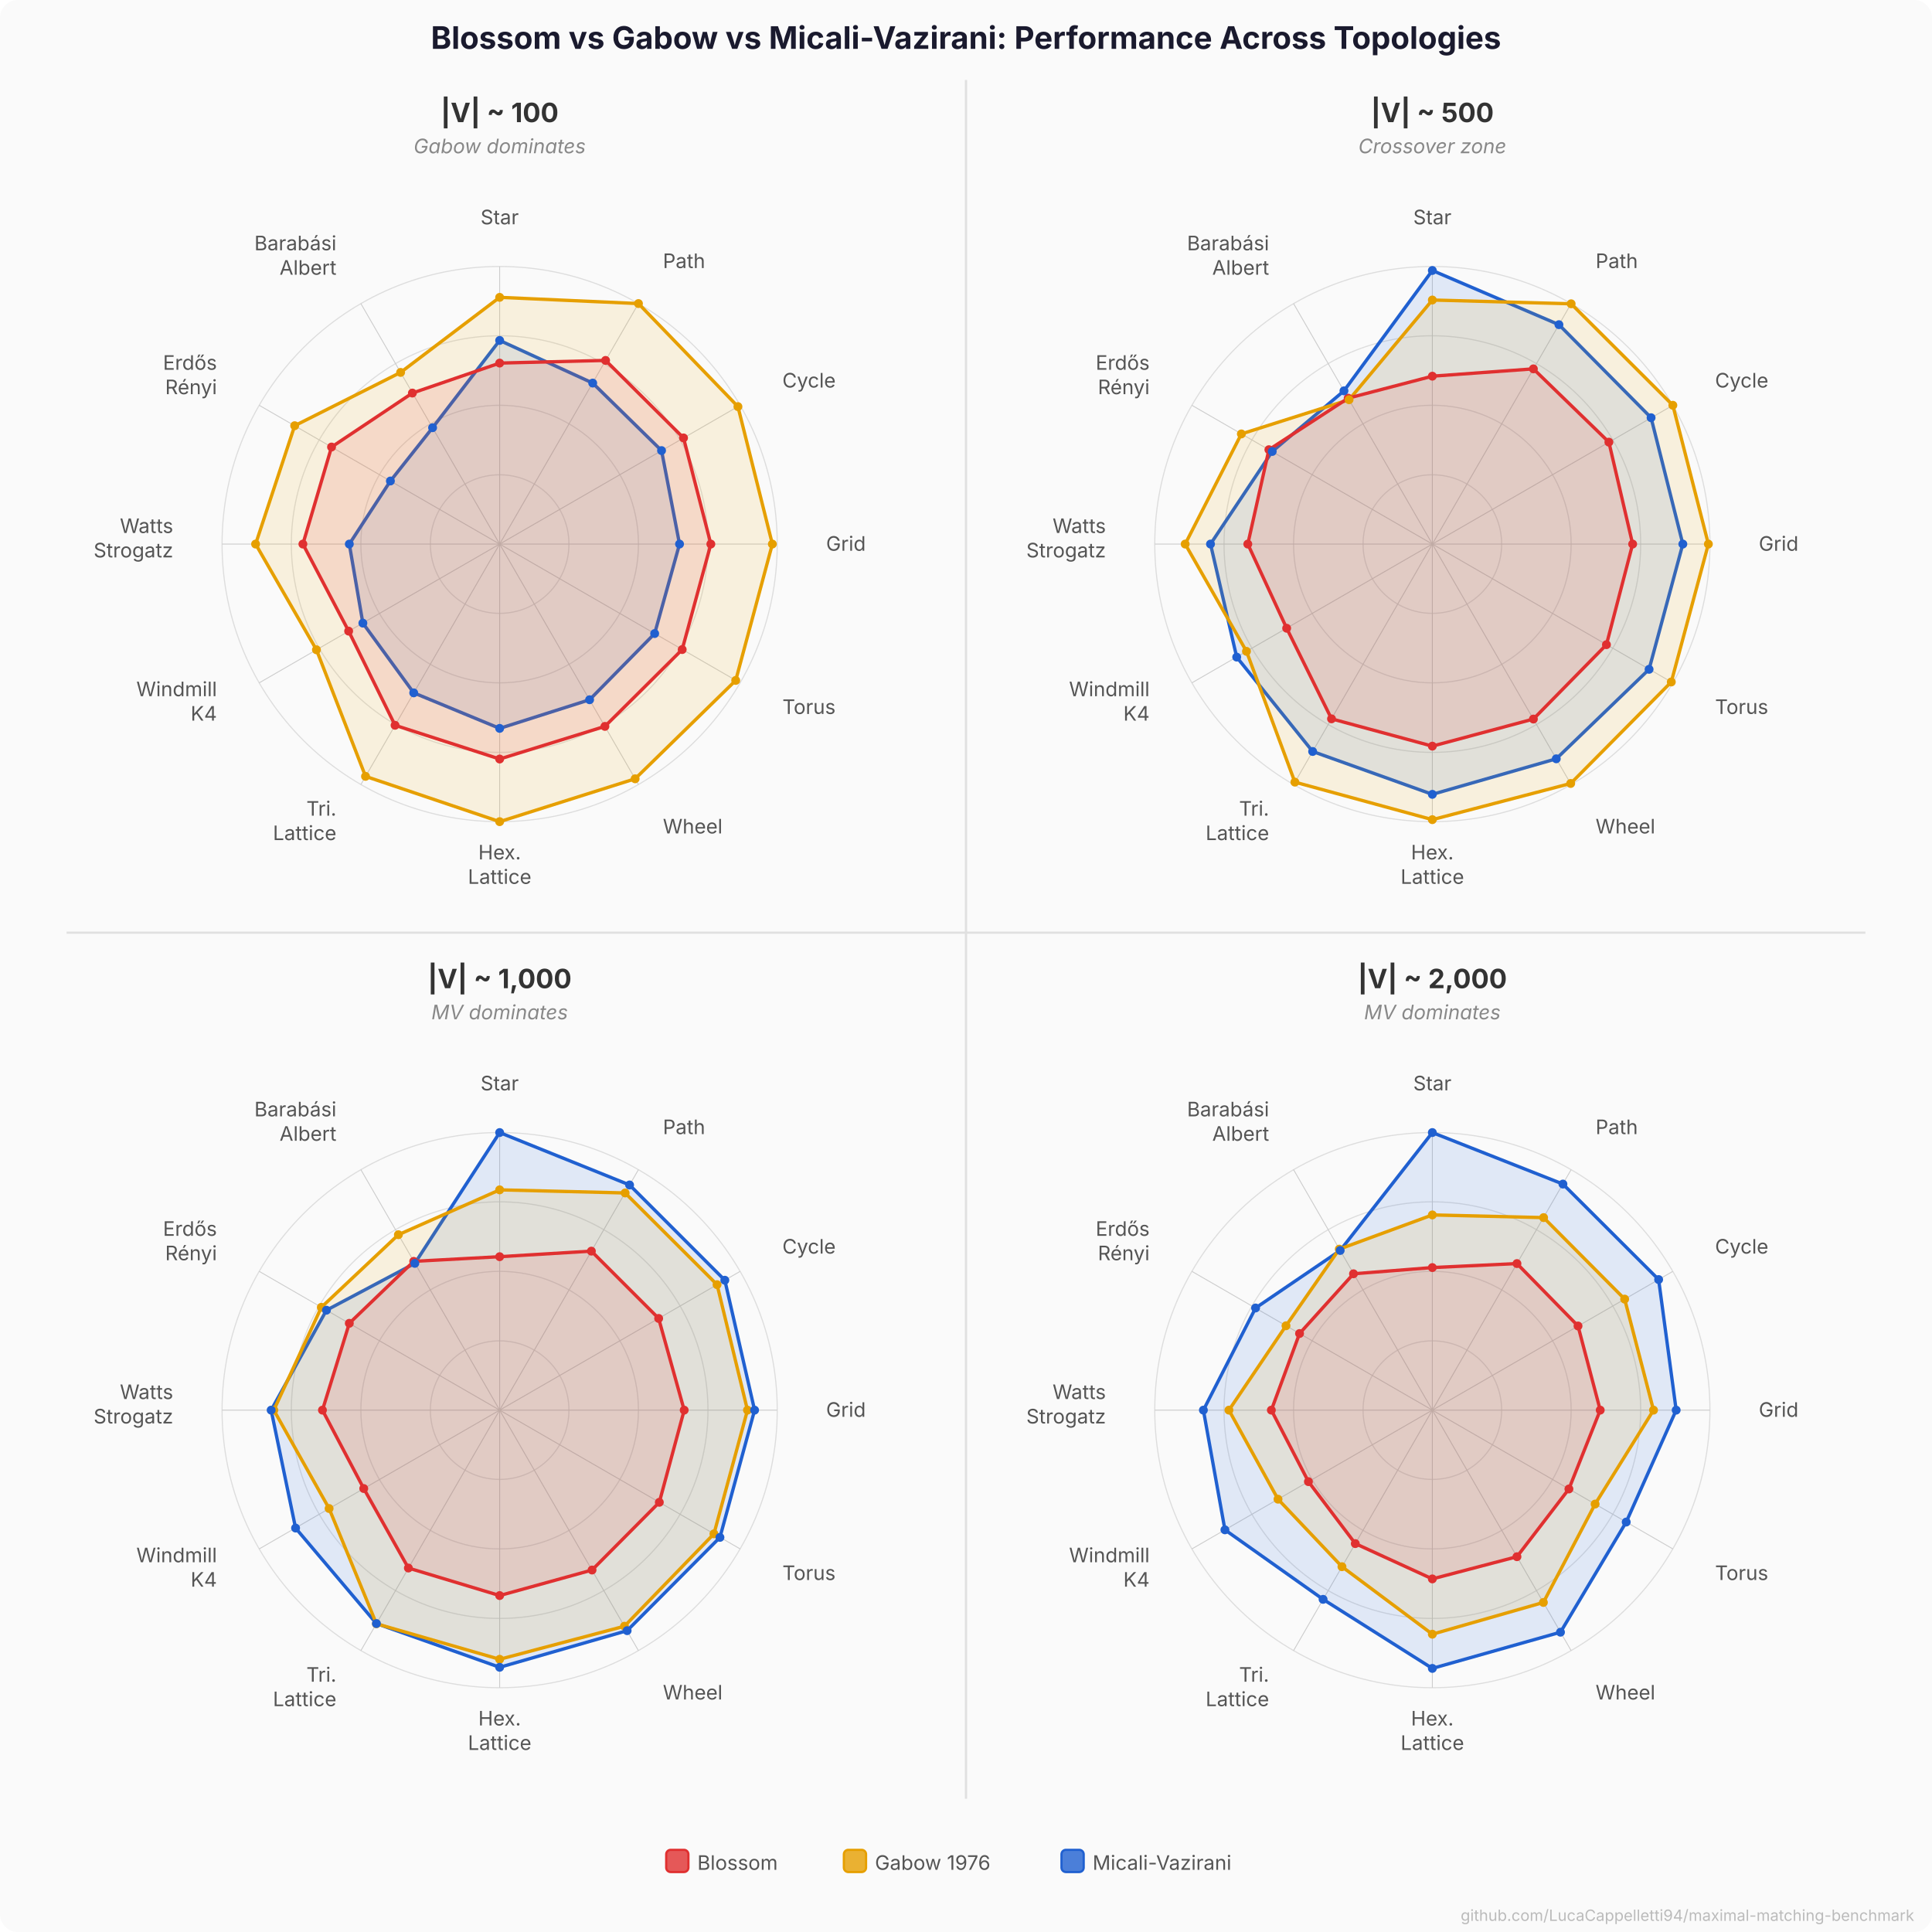
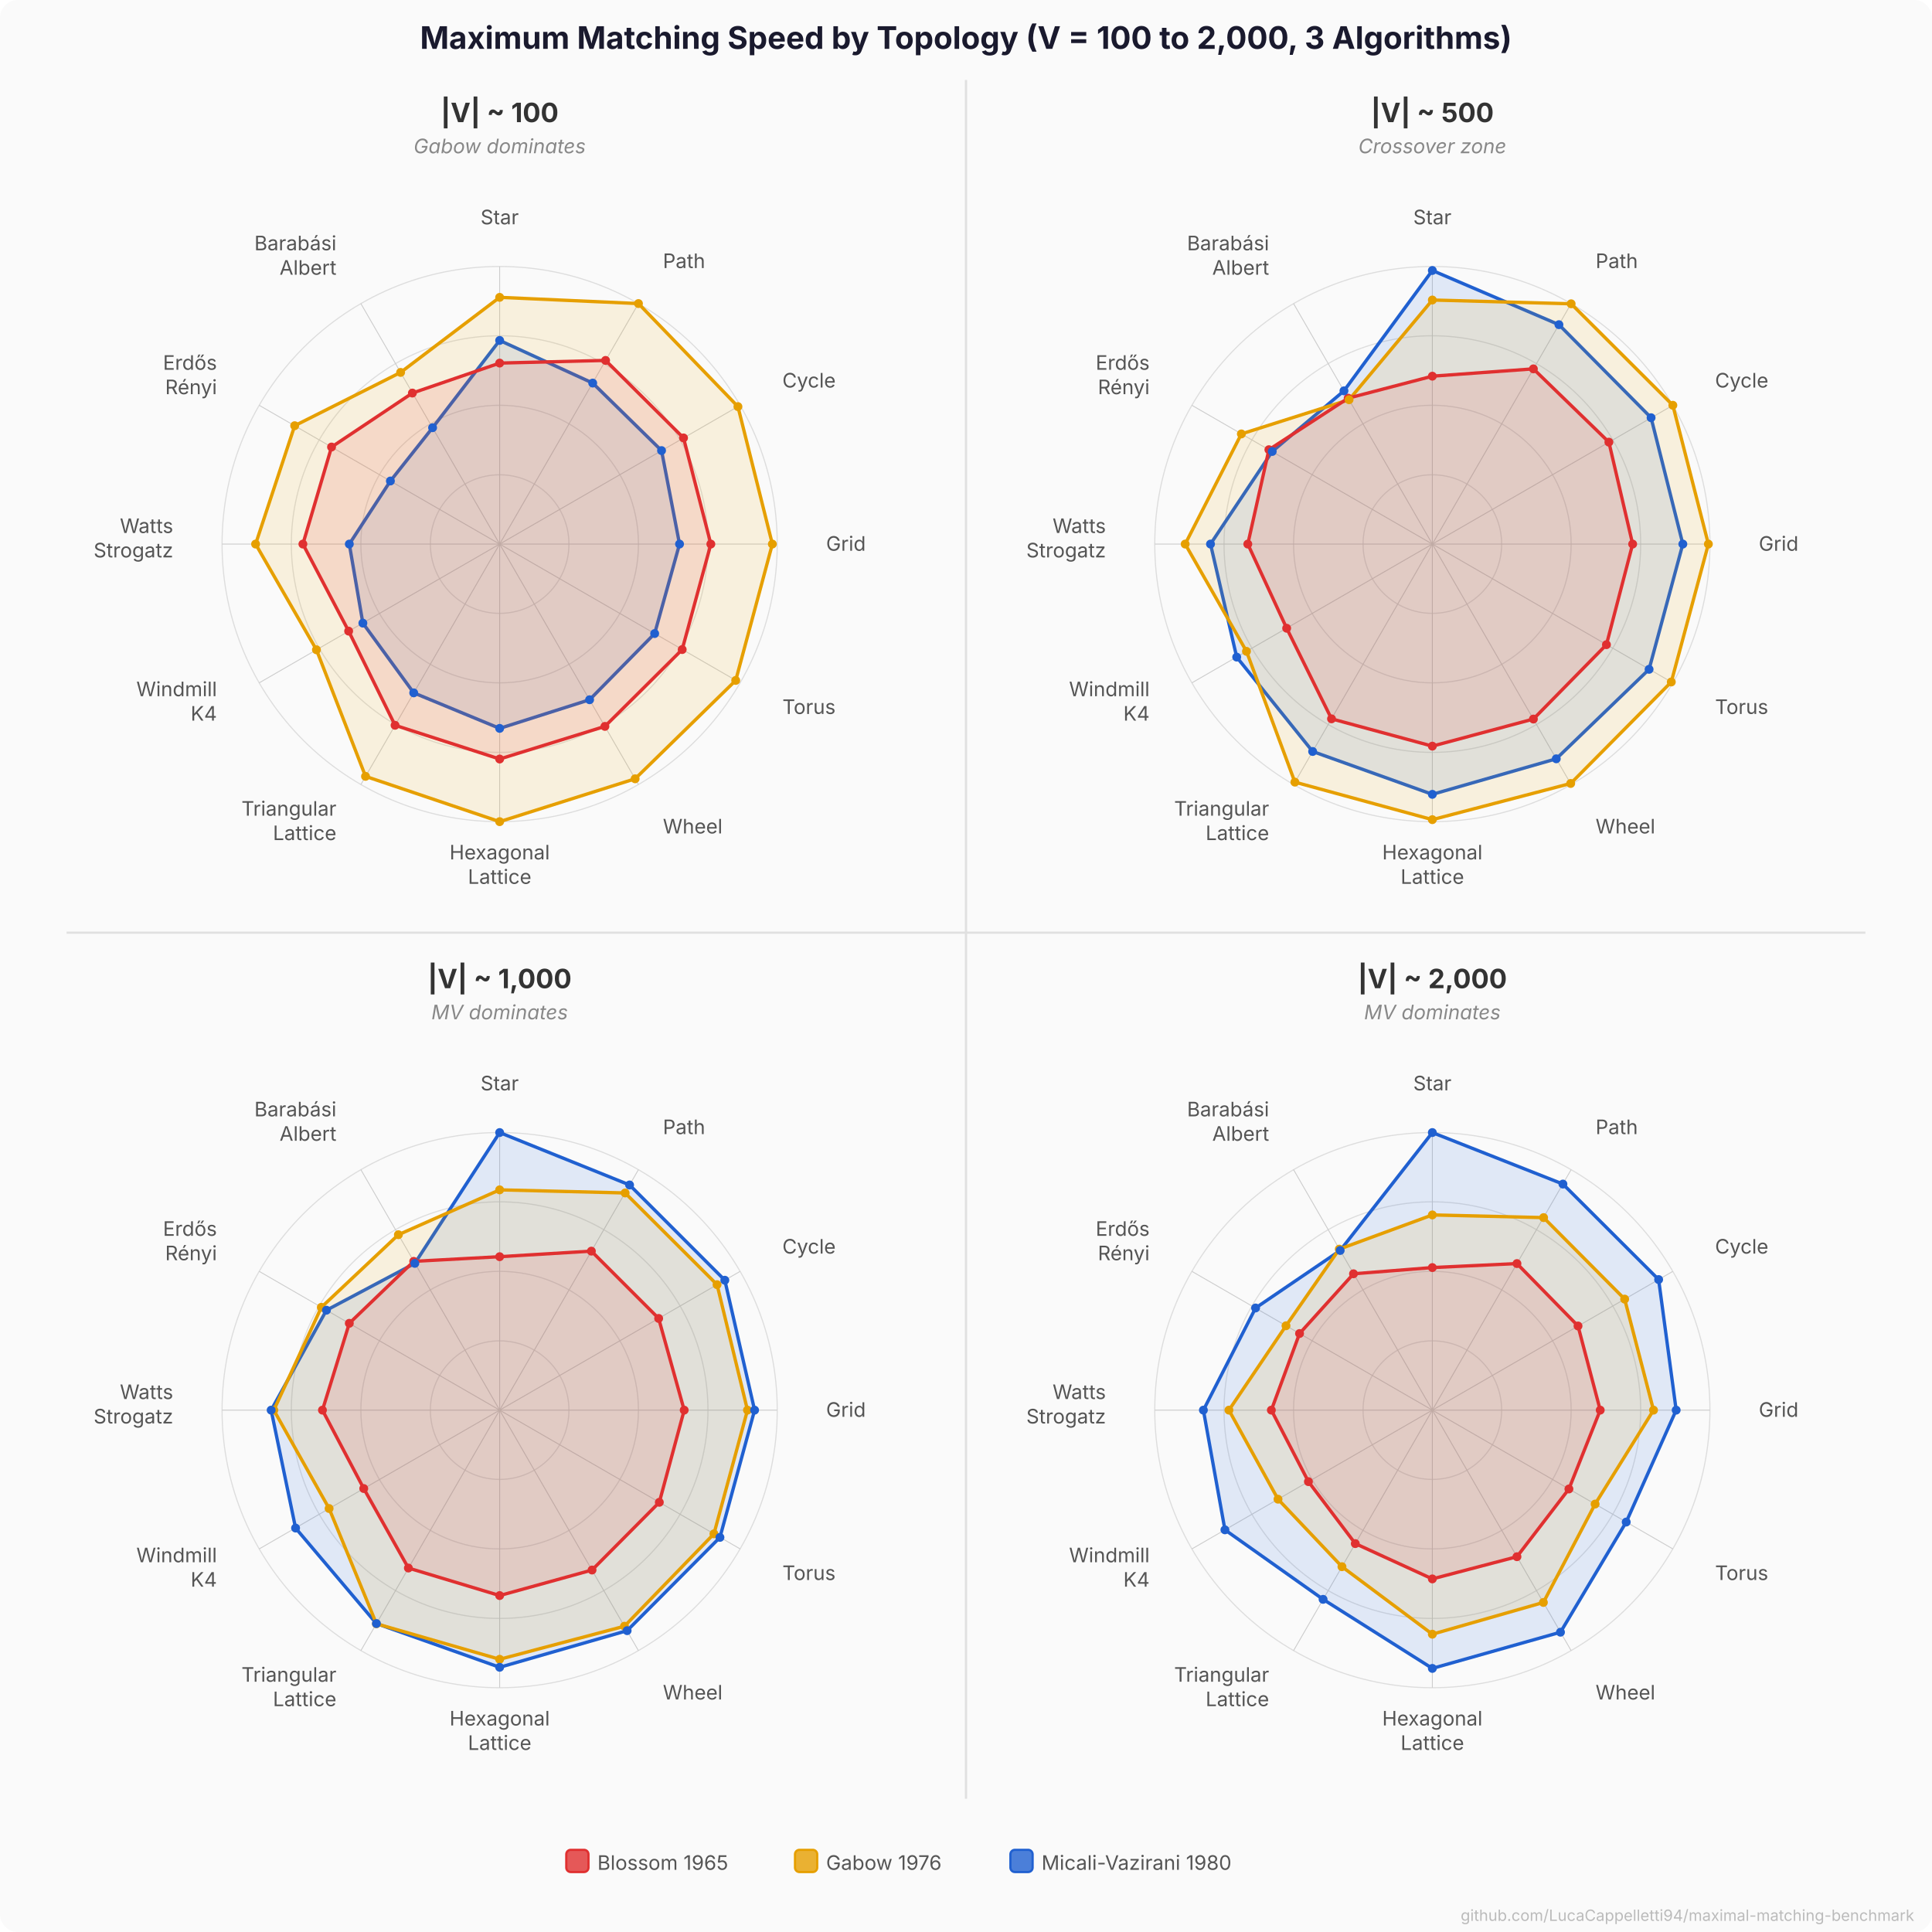
<svg xmlns="http://www.w3.org/2000/svg" viewBox="0 0 870 870" width="870" height="870" font-family="system-ui, -apple-system, sans-serif">
  <rect width="870" height="870" fill="#fafafa" rx="8" />
-   <text x="435.0" y="22" text-anchor="middle" font-size="14" font-weight="bold" fill="#1a1a2e">Blossom vs Gabow vs Micali-Vazirani: Performance Across Topologies</text>
+   <text x="435.0" y="22" text-anchor="middle" font-size="14" font-weight="bold" fill="#1a1a2e">Maximum Matching Speed by Topology (V = 100 to 2,000, 3 Algorithms)</text>
  <line x1="435.0" y1="36" x2="435.0" y2="810" stroke="#e0e0e0" stroke-width="1" />
  <line x1="30" y1="420" x2="840" y2="420" stroke="#e0e0e0" stroke-width="1" />
  <g transform="translate(225, 245)">
    <text x="0" y="-190" text-anchor="middle" font-size="12" font-weight="bold" fill="#333">|V| ~ 100</text>
    <text x="0" y="-176" text-anchor="middle" font-size="9" font-style="italic" fill="#888">Gabow dominates</text>
    <circle cx="0" cy="0" r="31.2" fill="none" stroke="#ddd" stroke-width="0.5" />
    <circle cx="0" cy="0" r="62.5" fill="none" stroke="#ddd" stroke-width="0.5" />
    <circle cx="0" cy="0" r="93.8" fill="none" stroke="#ddd" stroke-width="0.5" />
    <circle cx="0" cy="0" r="125.0" fill="none" stroke="#ddd" stroke-width="0.5" />
    <line x1="0" y1="0" x2="0.0" y2="-125.0" stroke="#ccc" stroke-width="0.4" />
    <text x="0.0" y="-144.0" text-anchor="middle" font-size="9" fill="#555">Star</text>
    <line x1="0" y1="0" x2="62.5" y2="-108.3" stroke="#ccc" stroke-width="0.4" />
    <text x="73.5" y="-124.3" text-anchor="start" font-size="9" fill="#555">Path</text>
    <line x1="0" y1="0" x2="108.3" y2="-62.5" stroke="#ccc" stroke-width="0.4" />
    <text x="127.3" y="-70.5" text-anchor="start" font-size="9" fill="#555">Cycle</text>
    <line x1="0" y1="0" x2="125.0" y2="-0.0" stroke="#ccc" stroke-width="0.4" />
    <text x="147.0" y="3.0" text-anchor="start" font-size="9" fill="#555">Grid</text>
    <line x1="0" y1="0" x2="108.3" y2="62.5" stroke="#ccc" stroke-width="0.4" />
    <text x="127.3" y="76.5" text-anchor="start" font-size="9" fill="#555">Torus</text>
    <line x1="0" y1="0" x2="62.5" y2="108.3" stroke="#ccc" stroke-width="0.4" />
    <text x="73.5" y="130.3" text-anchor="start" font-size="9" fill="#555">Wheel</text>
    <line x1="0" y1="0" x2="0.0" y2="125.0" stroke="#ccc" stroke-width="0.4" />
-     <text x="0.0" y="142.0" text-anchor="middle" font-size="9" fill="#555">Hex.</text>
+     <text x="0.0" y="142.0" text-anchor="middle" font-size="9" fill="#555">Hexagonal</text>
    <text x="0.0" y="153.0" text-anchor="middle" font-size="9" fill="#555">Lattice</text>
    <line x1="0" y1="0" x2="-62.5" y2="108.3" stroke="#ccc" stroke-width="0.4" />
-     <text x="-73.5" y="122.3" text-anchor="end" font-size="9" fill="#555">Tri.</text>
+     <text x="-73.5" y="122.3" text-anchor="end" font-size="9" fill="#555">Triangular</text>
    <text x="-73.5" y="133.3" text-anchor="end" font-size="9" fill="#555">Lattice</text>
    <line x1="0" y1="0" x2="-108.3" y2="62.5" stroke="#ccc" stroke-width="0.4" />
    <text x="-127.3" y="68.5" text-anchor="end" font-size="9" fill="#555">Windmill</text>
    <text x="-127.3" y="79.5" text-anchor="end" font-size="9" fill="#555">K4</text>
    <line x1="0" y1="0" x2="-125.0" y2="0.0" stroke="#ccc" stroke-width="0.4" />
    <text x="-147.0" y="-5.0" text-anchor="end" font-size="9" fill="#555">Watts</text>
    <text x="-147.0" y="6.0" text-anchor="end" font-size="9" fill="#555">Strogatz</text>
    <line x1="0" y1="0" x2="-108.3" y2="-62.5" stroke="#ccc" stroke-width="0.4" />
    <text x="-127.3" y="-78.5" text-anchor="end" font-size="9" fill="#555">Erdős</text>
    <text x="-127.3" y="-67.5" text-anchor="end" font-size="9" fill="#555">Rényi</text>
    <line x1="0" y1="0" x2="-62.5" y2="-108.3" stroke="#ccc" stroke-width="0.4" />
    <text x="-73.5" y="-132.3" text-anchor="end" font-size="9" fill="#555">Barabási</text>
    <text x="-73.5" y="-121.3" text-anchor="end" font-size="9" fill="#555">Albert</text>
    <polygon points="0.0,-91.7 41.9,-72.5 72.9,-42.1 81.0,-0.0 69.8,40.3 40.5,70.1 0.0,83.0 -38.7,67.0 -61.6,35.6 -67.7,0.0 -49.2,-28.4 -30.2,-52.4" fill="rgba(32,96,208,0.12)" stroke="#2060D0" stroke-width="1.5" />
    <polygon points="0.0,-111.1 62.5,-108.3 107.3,-61.9 122.8,-0.0 106.3,61.4 61.0,105.7 0.0,125.0 -60.4,104.6 -82.5,47.6 -109.9,0.0 -92.3,-53.3 -44.6,-77.3" fill="rgba(230,159,0,0.12)" stroke="#E69F00" stroke-width="1.5" />
    <polygon points="0.0,-81.5 47.7,-82.7 82.8,-47.8 95.1,-0.0 82.2,47.5 47.4,82.1 0.0,96.8 -47.1,81.6 -68.0,39.2 -88.6,0.0 -75.7,-43.7 -39.3,-68.0" fill="rgba(224,48,48,0.12)" stroke="#E03030" stroke-width="1.5" />
    <circle cx="0.0" cy="-81.5" r="2" fill="#E03030" />
    <circle cx="47.7" cy="-82.7" r="2" fill="#E03030" />
    <circle cx="82.8" cy="-47.8" r="2" fill="#E03030" />
    <circle cx="95.1" cy="-0.0" r="2" fill="#E03030" />
    <circle cx="82.2" cy="47.5" r="2" fill="#E03030" />
    <circle cx="47.4" cy="82.1" r="2" fill="#E03030" />
    <circle cx="0.0" cy="96.8" r="2" fill="#E03030" />
    <circle cx="-47.1" cy="81.6" r="2" fill="#E03030" />
    <circle cx="-68.0" cy="39.2" r="2" fill="#E03030" />
    <circle cx="-88.6" cy="0.0" r="2" fill="#E03030" />
    <circle cx="-75.7" cy="-43.7" r="2" fill="#E03030" />
    <circle cx="-39.3" cy="-68.0" r="2" fill="#E03030" />
    <circle cx="0.0" cy="-111.1" r="2" fill="#E69F00" />
    <circle cx="62.5" cy="-108.3" r="2" fill="#E69F00" />
    <circle cx="107.3" cy="-61.9" r="2" fill="#E69F00" />
    <circle cx="122.8" cy="-0.0" r="2" fill="#E69F00" />
    <circle cx="106.3" cy="61.4" r="2" fill="#E69F00" />
    <circle cx="61.0" cy="105.7" r="2" fill="#E69F00" />
    <circle cx="0.0" cy="125.0" r="2" fill="#E69F00" />
    <circle cx="-60.4" cy="104.6" r="2" fill="#E69F00" />
    <circle cx="-82.5" cy="47.6" r="2" fill="#E69F00" />
    <circle cx="-109.9" cy="0.0" r="2" fill="#E69F00" />
    <circle cx="-92.3" cy="-53.3" r="2" fill="#E69F00" />
    <circle cx="-44.6" cy="-77.3" r="2" fill="#E69F00" />
    <circle cx="0.0" cy="-91.7" r="2" fill="#2060D0" />
    <circle cx="41.9" cy="-72.5" r="2" fill="#2060D0" />
    <circle cx="72.9" cy="-42.1" r="2" fill="#2060D0" />
    <circle cx="81.0" cy="-0.0" r="2" fill="#2060D0" />
    <circle cx="69.8" cy="40.3" r="2" fill="#2060D0" />
    <circle cx="40.5" cy="70.1" r="2" fill="#2060D0" />
    <circle cx="0.0" cy="83.0" r="2" fill="#2060D0" />
    <circle cx="-38.7" cy="67.0" r="2" fill="#2060D0" />
    <circle cx="-61.6" cy="35.6" r="2" fill="#2060D0" />
    <circle cx="-67.7" cy="0.0" r="2" fill="#2060D0" />
    <circle cx="-49.2" cy="-28.4" r="2" fill="#2060D0" />
    <circle cx="-30.2" cy="-52.4" r="2" fill="#2060D0" />
  </g>
  <g transform="translate(645, 245)">
    <text x="0" y="-190" text-anchor="middle" font-size="12" font-weight="bold" fill="#333">|V| ~ 500</text>
    <text x="0" y="-176" text-anchor="middle" font-size="9" font-style="italic" fill="#888">Crossover zone</text>
    <circle cx="0" cy="0" r="31.2" fill="none" stroke="#ddd" stroke-width="0.5" />
    <circle cx="0" cy="0" r="62.5" fill="none" stroke="#ddd" stroke-width="0.5" />
    <circle cx="0" cy="0" r="93.8" fill="none" stroke="#ddd" stroke-width="0.5" />
    <circle cx="0" cy="0" r="125.0" fill="none" stroke="#ddd" stroke-width="0.5" />
    <line x1="0" y1="0" x2="0.0" y2="-125.0" stroke="#ccc" stroke-width="0.4" />
    <text x="0.0" y="-144.0" text-anchor="middle" font-size="9" fill="#555">Star</text>
    <line x1="0" y1="0" x2="62.5" y2="-108.3" stroke="#ccc" stroke-width="0.4" />
    <text x="73.5" y="-124.3" text-anchor="start" font-size="9" fill="#555">Path</text>
    <line x1="0" y1="0" x2="108.3" y2="-62.5" stroke="#ccc" stroke-width="0.4" />
    <text x="127.3" y="-70.5" text-anchor="start" font-size="9" fill="#555">Cycle</text>
    <line x1="0" y1="0" x2="125.0" y2="-0.0" stroke="#ccc" stroke-width="0.4" />
    <text x="147.0" y="3.0" text-anchor="start" font-size="9" fill="#555">Grid</text>
    <line x1="0" y1="0" x2="108.3" y2="62.5" stroke="#ccc" stroke-width="0.4" />
    <text x="127.3" y="76.5" text-anchor="start" font-size="9" fill="#555">Torus</text>
    <line x1="0" y1="0" x2="62.5" y2="108.3" stroke="#ccc" stroke-width="0.4" />
    <text x="73.5" y="130.3" text-anchor="start" font-size="9" fill="#555">Wheel</text>
    <line x1="0" y1="0" x2="0.0" y2="125.0" stroke="#ccc" stroke-width="0.4" />
-     <text x="0.0" y="142.0" text-anchor="middle" font-size="9" fill="#555">Hex.</text>
+     <text x="0.0" y="142.0" text-anchor="middle" font-size="9" fill="#555">Hexagonal</text>
    <text x="0.0" y="153.0" text-anchor="middle" font-size="9" fill="#555">Lattice</text>
    <line x1="0" y1="0" x2="-62.5" y2="108.3" stroke="#ccc" stroke-width="0.4" />
-     <text x="-73.5" y="122.3" text-anchor="end" font-size="9" fill="#555">Tri.</text>
+     <text x="-73.5" y="122.3" text-anchor="end" font-size="9" fill="#555">Triangular</text>
    <text x="-73.5" y="133.3" text-anchor="end" font-size="9" fill="#555">Lattice</text>
    <line x1="0" y1="0" x2="-108.3" y2="62.5" stroke="#ccc" stroke-width="0.4" />
    <text x="-127.3" y="68.5" text-anchor="end" font-size="9" fill="#555">Windmill</text>
    <text x="-127.3" y="79.5" text-anchor="end" font-size="9" fill="#555">K4</text>
    <line x1="0" y1="0" x2="-125.0" y2="0.0" stroke="#ccc" stroke-width="0.4" />
    <text x="-147.0" y="-5.0" text-anchor="end" font-size="9" fill="#555">Watts</text>
    <text x="-147.0" y="6.0" text-anchor="end" font-size="9" fill="#555">Strogatz</text>
    <line x1="0" y1="0" x2="-108.3" y2="-62.5" stroke="#ccc" stroke-width="0.4" />
    <text x="-127.3" y="-78.5" text-anchor="end" font-size="9" fill="#555">Erdős</text>
    <text x="-127.3" y="-67.5" text-anchor="end" font-size="9" fill="#555">Rényi</text>
    <line x1="0" y1="0" x2="-62.5" y2="-108.3" stroke="#ccc" stroke-width="0.4" />
    <text x="-73.5" y="-132.3" text-anchor="end" font-size="9" fill="#555">Barabási</text>
    <text x="-73.5" y="-121.3" text-anchor="end" font-size="9" fill="#555">Albert</text>
    <polygon points="0.0,-123.2 57.0,-98.8 98.5,-56.9 112.8,-0.0 97.6,56.4 55.8,96.7 0.0,112.7 -53.9,93.4 -88.1,50.9 -99.9,0.0 -72.1,-41.7 -39.8,-69.0" fill="rgba(32,96,208,0.12)" stroke="#2060D0" stroke-width="1.5" />
    <polygon points="0.0,-109.9 62.5,-108.2 108.3,-62.5 124.3,-0.0 107.6,62.1 62.3,107.8 0.0,124.1 -61.9,107.2 -83.7,48.3 -111.3,0.0 -86.0,-49.6 -37.5,-65.0" fill="rgba(230,159,0,0.12)" stroke="#E69F00" stroke-width="1.5" />
    <polygon points="0.0,-75.6 45.5,-78.9 79.5,-45.9 90.2,-0.0 78.4,45.3 45.5,78.8 0.0,91.0 -45.4,78.7 -65.6,37.9 -83.1,0.0 -73.6,-42.5 -37.9,-65.7" fill="rgba(224,48,48,0.12)" stroke="#E03030" stroke-width="1.5" />
    <circle cx="0.0" cy="-75.6" r="2" fill="#E03030" />
    <circle cx="45.5" cy="-78.9" r="2" fill="#E03030" />
    <circle cx="79.5" cy="-45.9" r="2" fill="#E03030" />
    <circle cx="90.2" cy="-0.0" r="2" fill="#E03030" />
    <circle cx="78.4" cy="45.3" r="2" fill="#E03030" />
    <circle cx="45.5" cy="78.8" r="2" fill="#E03030" />
    <circle cx="0.0" cy="91.0" r="2" fill="#E03030" />
    <circle cx="-45.4" cy="78.7" r="2" fill="#E03030" />
    <circle cx="-65.6" cy="37.9" r="2" fill="#E03030" />
    <circle cx="-83.1" cy="0.0" r="2" fill="#E03030" />
    <circle cx="-73.6" cy="-42.5" r="2" fill="#E03030" />
    <circle cx="-37.9" cy="-65.7" r="2" fill="#E03030" />
    <circle cx="0.0" cy="-109.9" r="2" fill="#E69F00" />
    <circle cx="62.5" cy="-108.2" r="2" fill="#E69F00" />
    <circle cx="108.3" cy="-62.5" r="2" fill="#E69F00" />
    <circle cx="124.3" cy="-0.0" r="2" fill="#E69F00" />
    <circle cx="107.6" cy="62.1" r="2" fill="#E69F00" />
    <circle cx="62.3" cy="107.8" r="2" fill="#E69F00" />
    <circle cx="0.0" cy="124.1" r="2" fill="#E69F00" />
    <circle cx="-61.9" cy="107.2" r="2" fill="#E69F00" />
    <circle cx="-83.7" cy="48.3" r="2" fill="#E69F00" />
    <circle cx="-111.3" cy="0.0" r="2" fill="#E69F00" />
    <circle cx="-86.0" cy="-49.6" r="2" fill="#E69F00" />
    <circle cx="-37.5" cy="-65.0" r="2" fill="#E69F00" />
    <circle cx="0.0" cy="-123.2" r="2" fill="#2060D0" />
    <circle cx="57.0" cy="-98.8" r="2" fill="#2060D0" />
    <circle cx="98.5" cy="-56.9" r="2" fill="#2060D0" />
    <circle cx="112.8" cy="-0.0" r="2" fill="#2060D0" />
    <circle cx="97.6" cy="56.4" r="2" fill="#2060D0" />
    <circle cx="55.8" cy="96.7" r="2" fill="#2060D0" />
    <circle cx="0.0" cy="112.7" r="2" fill="#2060D0" />
    <circle cx="-53.9" cy="93.4" r="2" fill="#2060D0" />
    <circle cx="-88.1" cy="50.9" r="2" fill="#2060D0" />
    <circle cx="-99.9" cy="0.0" r="2" fill="#2060D0" />
    <circle cx="-72.1" cy="-41.7" r="2" fill="#2060D0" />
    <circle cx="-39.8" cy="-69.0" r="2" fill="#2060D0" />
  </g>
  <g transform="translate(225, 635)">
    <text x="0" y="-190" text-anchor="middle" font-size="12" font-weight="bold" fill="#333">|V| ~ 1,000</text>
    <text x="0" y="-176" text-anchor="middle" font-size="9" font-style="italic" fill="#888">MV dominates</text>
    <circle cx="0" cy="0" r="31.2" fill="none" stroke="#ddd" stroke-width="0.5" />
    <circle cx="0" cy="0" r="62.5" fill="none" stroke="#ddd" stroke-width="0.5" />
    <circle cx="0" cy="0" r="93.8" fill="none" stroke="#ddd" stroke-width="0.5" />
    <circle cx="0" cy="0" r="125.0" fill="none" stroke="#ddd" stroke-width="0.5" />
    <line x1="0" y1="0" x2="0.0" y2="-125.0" stroke="#ccc" stroke-width="0.4" />
    <text x="0.0" y="-144.0" text-anchor="middle" font-size="9" fill="#555">Star</text>
    <line x1="0" y1="0" x2="62.5" y2="-108.3" stroke="#ccc" stroke-width="0.4" />
    <text x="73.5" y="-124.3" text-anchor="start" font-size="9" fill="#555">Path</text>
    <line x1="0" y1="0" x2="108.3" y2="-62.5" stroke="#ccc" stroke-width="0.4" />
    <text x="127.3" y="-70.5" text-anchor="start" font-size="9" fill="#555">Cycle</text>
    <line x1="0" y1="0" x2="125.0" y2="-0.0" stroke="#ccc" stroke-width="0.4" />
    <text x="147.0" y="3.0" text-anchor="start" font-size="9" fill="#555">Grid</text>
    <line x1="0" y1="0" x2="108.3" y2="62.5" stroke="#ccc" stroke-width="0.4" />
    <text x="127.3" y="76.5" text-anchor="start" font-size="9" fill="#555">Torus</text>
    <line x1="0" y1="0" x2="62.5" y2="108.3" stroke="#ccc" stroke-width="0.4" />
    <text x="73.5" y="130.3" text-anchor="start" font-size="9" fill="#555">Wheel</text>
    <line x1="0" y1="0" x2="0.0" y2="125.0" stroke="#ccc" stroke-width="0.4" />
-     <text x="0.0" y="142.0" text-anchor="middle" font-size="9" fill="#555">Hex.</text>
+     <text x="0.0" y="142.0" text-anchor="middle" font-size="9" fill="#555">Hexagonal</text>
    <text x="0.0" y="153.0" text-anchor="middle" font-size="9" fill="#555">Lattice</text>
    <line x1="0" y1="0" x2="-62.5" y2="108.3" stroke="#ccc" stroke-width="0.4" />
-     <text x="-73.5" y="122.3" text-anchor="end" font-size="9" fill="#555">Tri.</text>
+     <text x="-73.5" y="122.3" text-anchor="end" font-size="9" fill="#555">Triangular</text>
    <text x="-73.5" y="133.3" text-anchor="end" font-size="9" fill="#555">Lattice</text>
    <line x1="0" y1="0" x2="-108.3" y2="62.5" stroke="#ccc" stroke-width="0.4" />
    <text x="-127.3" y="68.5" text-anchor="end" font-size="9" fill="#555">Windmill</text>
    <text x="-127.3" y="79.5" text-anchor="end" font-size="9" fill="#555">K4</text>
    <line x1="0" y1="0" x2="-125.0" y2="0.0" stroke="#ccc" stroke-width="0.4" />
    <text x="-147.0" y="-5.0" text-anchor="end" font-size="9" fill="#555">Watts</text>
    <text x="-147.0" y="6.0" text-anchor="end" font-size="9" fill="#555">Strogatz</text>
    <line x1="0" y1="0" x2="-108.3" y2="-62.5" stroke="#ccc" stroke-width="0.4" />
    <text x="-127.3" y="-78.5" text-anchor="end" font-size="9" fill="#555">Erdős</text>
    <text x="-127.3" y="-67.5" text-anchor="end" font-size="9" fill="#555">Rényi</text>
    <line x1="0" y1="0" x2="-62.5" y2="-108.3" stroke="#ccc" stroke-width="0.4" />
    <text x="-73.5" y="-132.3" text-anchor="end" font-size="9" fill="#555">Barabási</text>
    <text x="-73.5" y="-121.3" text-anchor="end" font-size="9" fill="#555">Albert</text>
    <polygon points="0.0,-125.0 58.5,-101.4 101.4,-58.5 114.8,-0.0 99.2,57.3 57.4,99.3 0.0,115.8 -55.5,96.1 -91.9,53.1 -102.9,0.0 -78.0,-45.0 -38.2,-66.1" fill="rgba(32,96,208,0.12)" stroke="#2060D0" stroke-width="1.5" />
    <polygon points="0.0,-99.2 56.5,-97.8 97.9,-56.5 111.6,-0.0 96.5,55.7 56.2,97.3 0.0,112.2 -55.5,96.2 -76.8,44.3 -101.7,0.0 -80.3,-46.3 -45.6,-79.0" fill="rgba(230,159,0,0.12)" stroke="#E69F00" stroke-width="1.5" />
    <polygon points="0.0,-69.1 41.3,-71.6 71.6,-41.3 83.1,-0.0 71.9,41.5 41.6,72.0 0.0,83.5 -41.1,71.1 -61.2,35.3 -79.8,0.0 -67.7,-39.1 -38.7,-67.0" fill="rgba(224,48,48,0.12)" stroke="#E03030" stroke-width="1.5" />
    <circle cx="0.0" cy="-69.1" r="2" fill="#E03030" />
    <circle cx="41.3" cy="-71.6" r="2" fill="#E03030" />
    <circle cx="71.6" cy="-41.3" r="2" fill="#E03030" />
    <circle cx="83.1" cy="-0.0" r="2" fill="#E03030" />
    <circle cx="71.9" cy="41.5" r="2" fill="#E03030" />
    <circle cx="41.6" cy="72.0" r="2" fill="#E03030" />
    <circle cx="0.0" cy="83.5" r="2" fill="#E03030" />
    <circle cx="-41.1" cy="71.1" r="2" fill="#E03030" />
    <circle cx="-61.2" cy="35.3" r="2" fill="#E03030" />
    <circle cx="-79.8" cy="0.0" r="2" fill="#E03030" />
    <circle cx="-67.7" cy="-39.1" r="2" fill="#E03030" />
    <circle cx="-38.7" cy="-67.0" r="2" fill="#E03030" />
    <circle cx="0.0" cy="-99.2" r="2" fill="#E69F00" />
    <circle cx="56.5" cy="-97.8" r="2" fill="#E69F00" />
    <circle cx="97.9" cy="-56.5" r="2" fill="#E69F00" />
    <circle cx="111.6" cy="-0.0" r="2" fill="#E69F00" />
    <circle cx="96.5" cy="55.7" r="2" fill="#E69F00" />
    <circle cx="56.2" cy="97.3" r="2" fill="#E69F00" />
    <circle cx="0.0" cy="112.2" r="2" fill="#E69F00" />
    <circle cx="-55.5" cy="96.2" r="2" fill="#E69F00" />
    <circle cx="-76.8" cy="44.3" r="2" fill="#E69F00" />
    <circle cx="-101.7" cy="0.0" r="2" fill="#E69F00" />
    <circle cx="-80.3" cy="-46.3" r="2" fill="#E69F00" />
    <circle cx="-45.6" cy="-79.0" r="2" fill="#E69F00" />
    <circle cx="0.0" cy="-125.0" r="2" fill="#2060D0" />
    <circle cx="58.5" cy="-101.4" r="2" fill="#2060D0" />
    <circle cx="101.4" cy="-58.5" r="2" fill="#2060D0" />
    <circle cx="114.8" cy="-0.0" r="2" fill="#2060D0" />
    <circle cx="99.2" cy="57.3" r="2" fill="#2060D0" />
    <circle cx="57.4" cy="99.3" r="2" fill="#2060D0" />
    <circle cx="0.0" cy="115.8" r="2" fill="#2060D0" />
    <circle cx="-55.5" cy="96.1" r="2" fill="#2060D0" />
    <circle cx="-91.9" cy="53.1" r="2" fill="#2060D0" />
    <circle cx="-102.9" cy="0.0" r="2" fill="#2060D0" />
    <circle cx="-78.0" cy="-45.0" r="2" fill="#2060D0" />
    <circle cx="-38.2" cy="-66.1" r="2" fill="#2060D0" />
  </g>
  <g transform="translate(645, 635)">
    <text x="0" y="-190" text-anchor="middle" font-size="12" font-weight="bold" fill="#333">|V| ~ 2,000</text>
    <text x="0" y="-176" text-anchor="middle" font-size="9" font-style="italic" fill="#888">MV dominates</text>
    <circle cx="0" cy="0" r="31.2" fill="none" stroke="#ddd" stroke-width="0.5" />
    <circle cx="0" cy="0" r="62.5" fill="none" stroke="#ddd" stroke-width="0.5" />
    <circle cx="0" cy="0" r="93.8" fill="none" stroke="#ddd" stroke-width="0.5" />
    <circle cx="0" cy="0" r="125.0" fill="none" stroke="#ddd" stroke-width="0.5" />
    <line x1="0" y1="0" x2="0.0" y2="-125.0" stroke="#ccc" stroke-width="0.4" />
    <text x="0.0" y="-144.0" text-anchor="middle" font-size="9" fill="#555">Star</text>
    <line x1="0" y1="0" x2="62.5" y2="-108.3" stroke="#ccc" stroke-width="0.4" />
    <text x="73.5" y="-124.3" text-anchor="start" font-size="9" fill="#555">Path</text>
    <line x1="0" y1="0" x2="108.3" y2="-62.5" stroke="#ccc" stroke-width="0.4" />
    <text x="127.3" y="-70.5" text-anchor="start" font-size="9" fill="#555">Cycle</text>
    <line x1="0" y1="0" x2="125.0" y2="-0.0" stroke="#ccc" stroke-width="0.4" />
    <text x="147.0" y="3.0" text-anchor="start" font-size="9" fill="#555">Grid</text>
    <line x1="0" y1="0" x2="108.3" y2="62.5" stroke="#ccc" stroke-width="0.4" />
    <text x="127.3" y="76.5" text-anchor="start" font-size="9" fill="#555">Torus</text>
    <line x1="0" y1="0" x2="62.5" y2="108.3" stroke="#ccc" stroke-width="0.4" />
    <text x="73.5" y="130.3" text-anchor="start" font-size="9" fill="#555">Wheel</text>
    <line x1="0" y1="0" x2="0.0" y2="125.0" stroke="#ccc" stroke-width="0.4" />
-     <text x="0.0" y="142.0" text-anchor="middle" font-size="9" fill="#555">Hex.</text>
+     <text x="0.0" y="142.0" text-anchor="middle" font-size="9" fill="#555">Hexagonal</text>
    <text x="0.0" y="153.0" text-anchor="middle" font-size="9" fill="#555">Lattice</text>
    <line x1="0" y1="0" x2="-62.5" y2="108.3" stroke="#ccc" stroke-width="0.4" />
-     <text x="-73.5" y="122.3" text-anchor="end" font-size="9" fill="#555">Tri.</text>
+     <text x="-73.5" y="122.3" text-anchor="end" font-size="9" fill="#555">Triangular</text>
    <text x="-73.5" y="133.3" text-anchor="end" font-size="9" fill="#555">Lattice</text>
    <line x1="0" y1="0" x2="-108.3" y2="62.5" stroke="#ccc" stroke-width="0.4" />
    <text x="-127.3" y="68.5" text-anchor="end" font-size="9" fill="#555">Windmill</text>
    <text x="-127.3" y="79.5" text-anchor="end" font-size="9" fill="#555">K4</text>
    <line x1="0" y1="0" x2="-125.0" y2="0.0" stroke="#ccc" stroke-width="0.4" />
    <text x="-147.0" y="-5.0" text-anchor="end" font-size="9" fill="#555">Watts</text>
    <text x="-147.0" y="6.0" text-anchor="end" font-size="9" fill="#555">Strogatz</text>
    <line x1="0" y1="0" x2="-108.3" y2="-62.5" stroke="#ccc" stroke-width="0.4" />
    <text x="-127.3" y="-78.5" text-anchor="end" font-size="9" fill="#555">Erdős</text>
    <text x="-127.3" y="-67.5" text-anchor="end" font-size="9" fill="#555">Rényi</text>
    <line x1="0" y1="0" x2="-62.5" y2="-108.3" stroke="#ccc" stroke-width="0.4" />
    <text x="-73.5" y="-132.3" text-anchor="end" font-size="9" fill="#555">Barabási</text>
    <text x="-73.5" y="-121.3" text-anchor="end" font-size="9" fill="#555">Albert</text>
    <polygon points="0.0,-125.0 58.8,-101.8 101.9,-58.8 109.8,-0.0 87.3,50.4 57.7,100.0 0.0,116.3 -49.2,85.2 -93.4,53.9 -103.1,0.0 -79.6,-46.0 -41.5,-71.9" fill="rgba(32,96,208,0.12)" stroke="#2060D0" stroke-width="1.5" />
    <polygon points="0.0,-87.9 50.1,-86.7 86.6,-50.0 99.6,-0.0 73.3,42.3 50.0,86.6 0.0,100.9 -40.7,70.5 -69.5,40.1 -91.6,0.0 -65.9,-38.0 -41.9,-72.5" fill="rgba(230,159,0,0.12)" stroke="#E69F00" stroke-width="1.5" />
    <polygon points="0.0,-64.2 38.1,-66.0 65.6,-37.9 75.6,-0.0 61.5,35.5 38.1,66.0 0.0,76.0 -34.7,60.1 -55.8,32.2 -72.5,0.0 -59.8,-34.5 -35.5,-61.4" fill="rgba(224,48,48,0.12)" stroke="#E03030" stroke-width="1.5" />
    <circle cx="0.0" cy="-64.2" r="2" fill="#E03030" />
    <circle cx="38.1" cy="-66.0" r="2" fill="#E03030" />
    <circle cx="65.6" cy="-37.9" r="2" fill="#E03030" />
    <circle cx="75.6" cy="-0.0" r="2" fill="#E03030" />
    <circle cx="61.5" cy="35.5" r="2" fill="#E03030" />
    <circle cx="38.1" cy="66.0" r="2" fill="#E03030" />
    <circle cx="0.0" cy="76.0" r="2" fill="#E03030" />
    <circle cx="-34.7" cy="60.1" r="2" fill="#E03030" />
    <circle cx="-55.8" cy="32.2" r="2" fill="#E03030" />
    <circle cx="-72.5" cy="0.0" r="2" fill="#E03030" />
    <circle cx="-59.8" cy="-34.5" r="2" fill="#E03030" />
    <circle cx="-35.5" cy="-61.4" r="2" fill="#E03030" />
    <circle cx="0.0" cy="-87.9" r="2" fill="#E69F00" />
    <circle cx="50.1" cy="-86.7" r="2" fill="#E69F00" />
    <circle cx="86.6" cy="-50.0" r="2" fill="#E69F00" />
    <circle cx="99.6" cy="-0.0" r="2" fill="#E69F00" />
    <circle cx="73.3" cy="42.3" r="2" fill="#E69F00" />
    <circle cx="50.0" cy="86.6" r="2" fill="#E69F00" />
    <circle cx="0.0" cy="100.9" r="2" fill="#E69F00" />
    <circle cx="-40.7" cy="70.5" r="2" fill="#E69F00" />
    <circle cx="-69.5" cy="40.1" r="2" fill="#E69F00" />
    <circle cx="-91.6" cy="0.0" r="2" fill="#E69F00" />
    <circle cx="-65.9" cy="-38.0" r="2" fill="#E69F00" />
    <circle cx="-41.9" cy="-72.5" r="2" fill="#E69F00" />
    <circle cx="0.0" cy="-125.0" r="2" fill="#2060D0" />
    <circle cx="58.8" cy="-101.8" r="2" fill="#2060D0" />
    <circle cx="101.9" cy="-58.8" r="2" fill="#2060D0" />
    <circle cx="109.8" cy="-0.0" r="2" fill="#2060D0" />
    <circle cx="87.3" cy="50.4" r="2" fill="#2060D0" />
    <circle cx="57.7" cy="100.0" r="2" fill="#2060D0" />
    <circle cx="0.0" cy="116.3" r="2" fill="#2060D0" />
    <circle cx="-49.2" cy="85.2" r="2" fill="#2060D0" />
    <circle cx="-93.4" cy="53.9" r="2" fill="#2060D0" />
    <circle cx="-103.1" cy="0.0" r="2" fill="#2060D0" />
    <circle cx="-79.6" cy="-46.0" r="2" fill="#2060D0" />
    <circle cx="-41.5" cy="-71.9" r="2" fill="#2060D0" />
  </g>
-   <rect x="300" y="833" width="10" height="10" fill="rgba(224,48,48,0.8)" stroke="#E03030" stroke-width="1" rx="2" />
-   <text x="314" y="842" font-size="9" fill="#555">Blossom</text>
-   <rect x="380" y="833" width="10" height="10" fill="rgba(230,159,0,0.8)" stroke="#E69F00" stroke-width="1" rx="2" />
-   <text x="394" y="842" font-size="9" fill="#555">Gabow 1976</text>
-   <rect x="478" y="833" width="10" height="10" fill="rgba(32,96,208,0.8)" stroke="#2060D0" stroke-width="1" rx="2" />
-   <text x="492" y="842" font-size="9" fill="#555">Micali-Vazirani</text>
+   <rect x="255" y="833" width="10" height="10" fill="rgba(224,48,48,0.8)" stroke="#E03030" stroke-width="1" rx="2" />
+   <text x="269" y="842" font-size="9" fill="#555">Blossom 1965</text>
+   <rect x="358" y="833" width="10" height="10" fill="rgba(230,159,0,0.8)" stroke="#E69F00" stroke-width="1" rx="2" />
+   <text x="372" y="842" font-size="9" fill="#555">Gabow 1976</text>
+   <rect x="455" y="833" width="10" height="10" fill="rgba(32,96,208,0.8)" stroke="#2060D0" stroke-width="1" rx="2" />
+   <text x="469" y="842" font-size="9" fill="#555">Micali-Vazirani 1980</text>
  <text x="862" y="865" text-anchor="end" font-size="7" fill="#bbb">github.com/LucaCappelletti94/maximal-matching-benchmark</text>
</svg>
